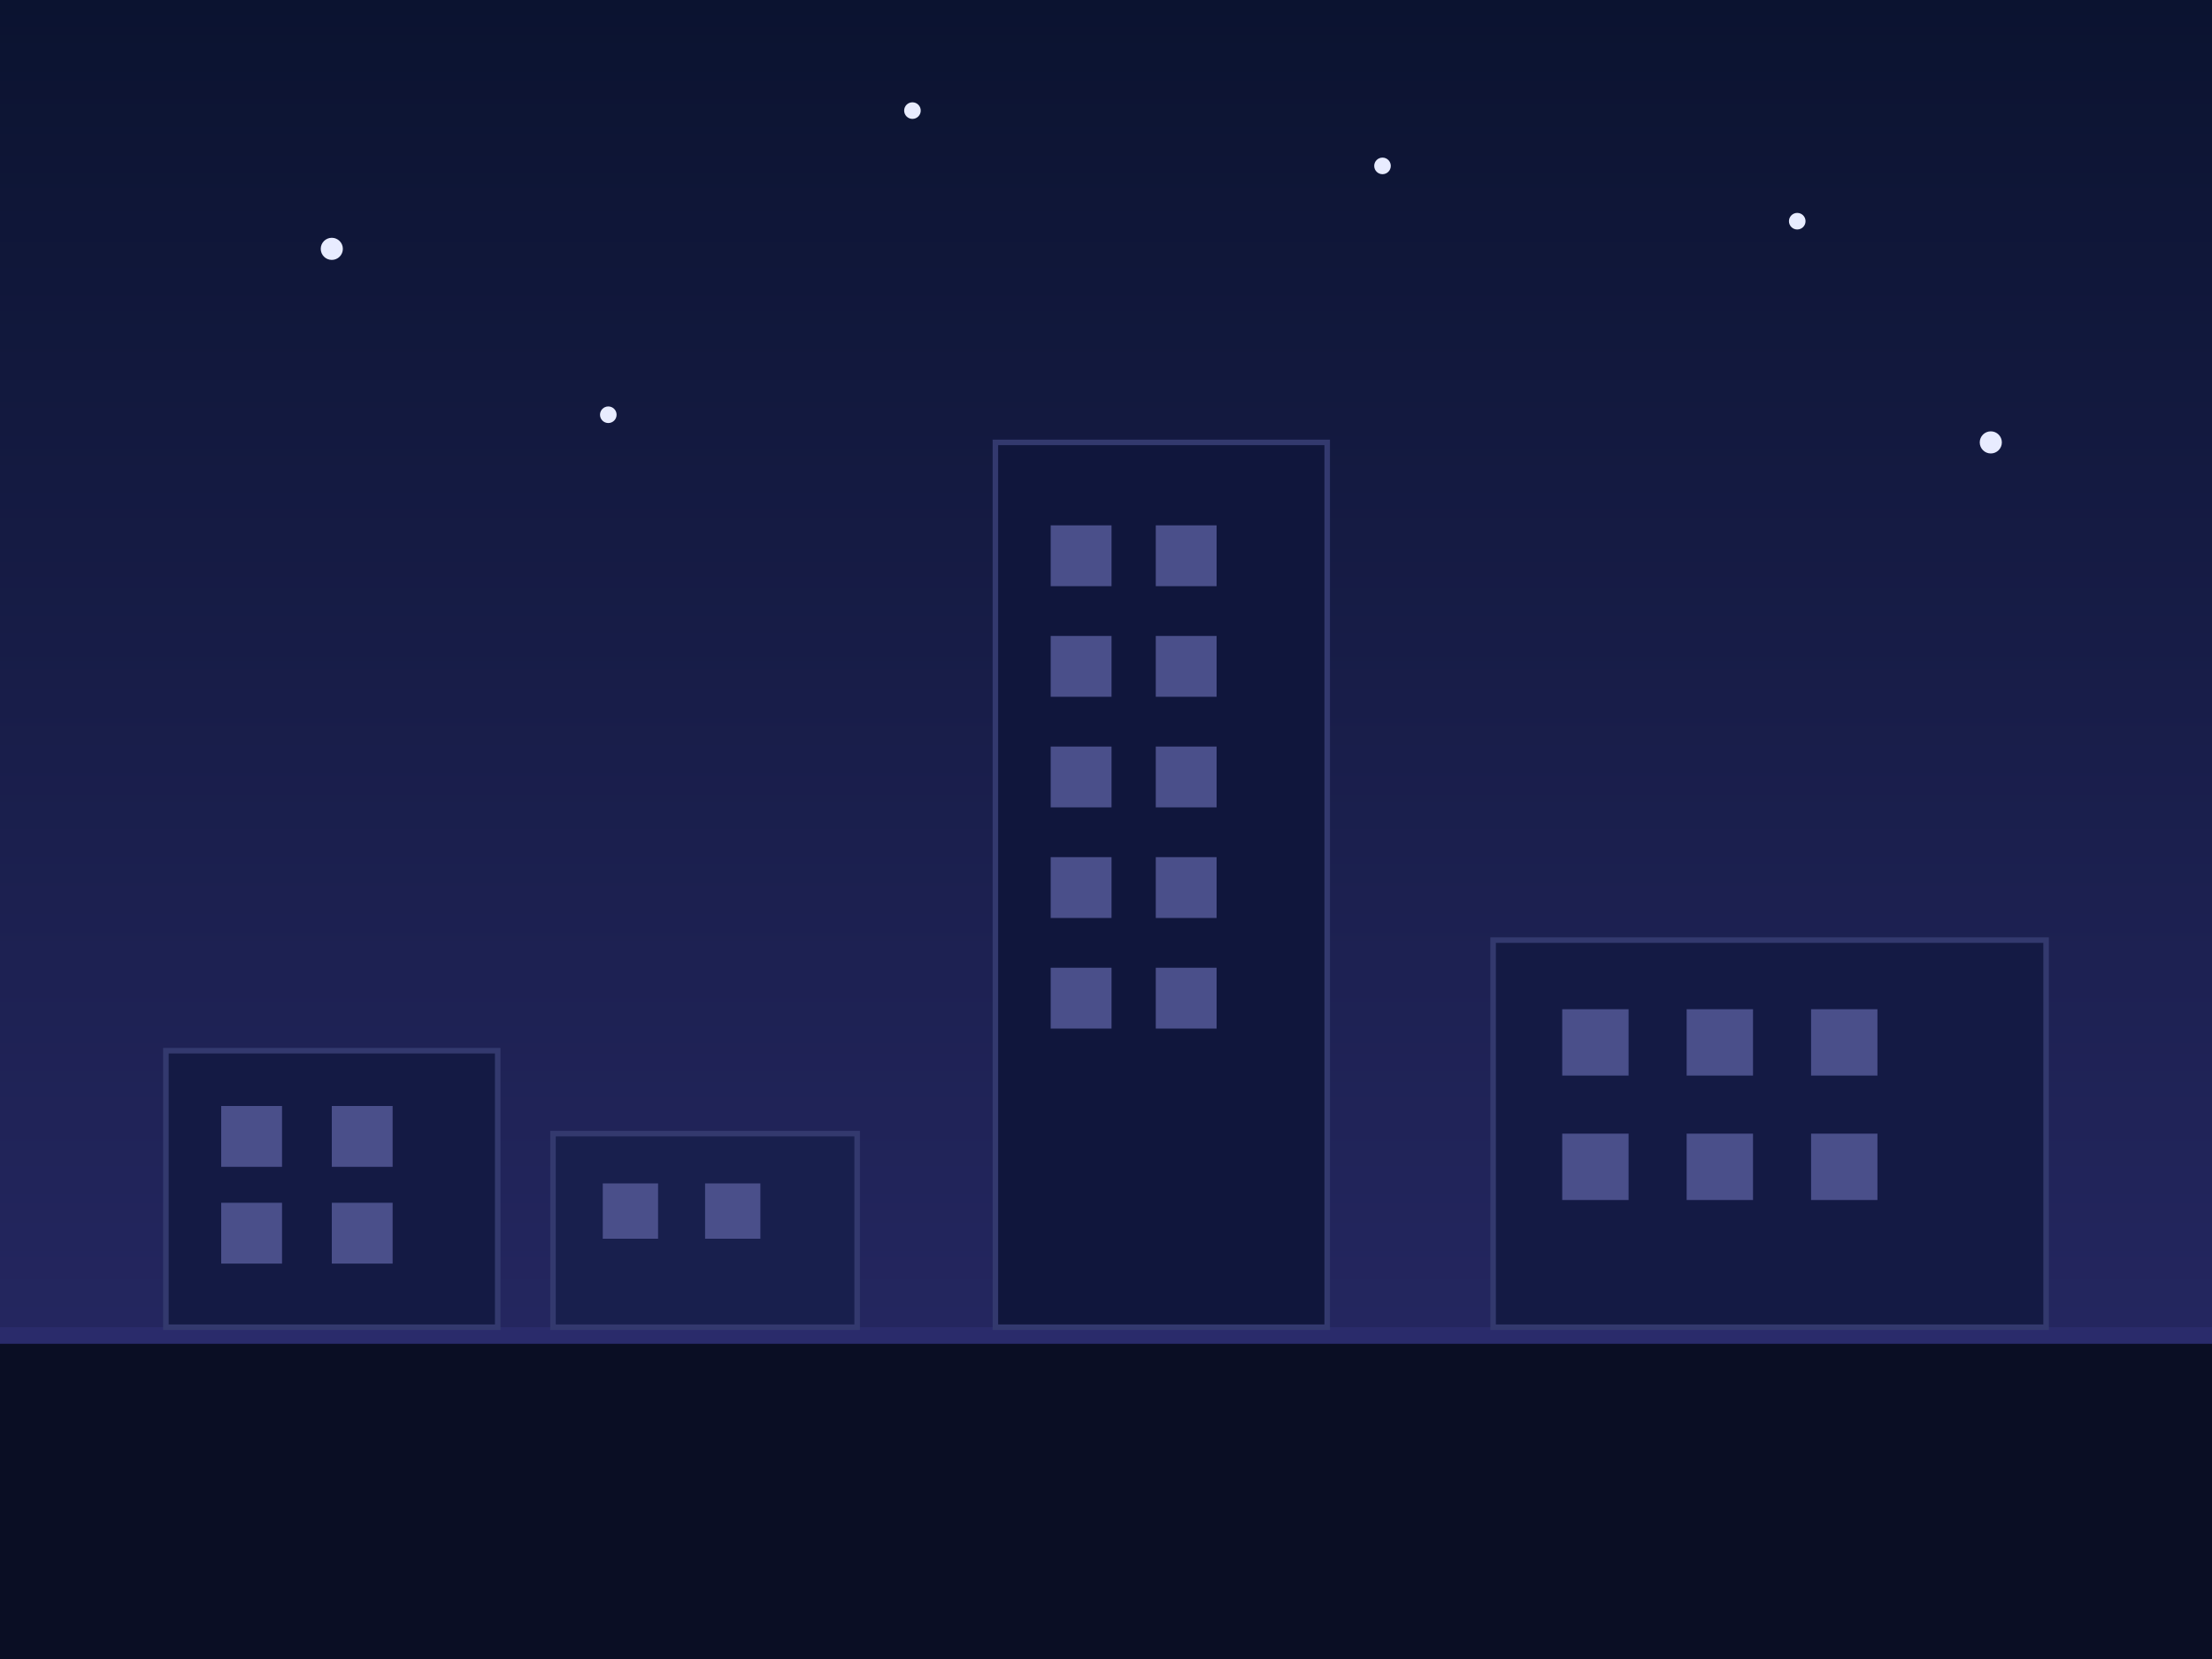
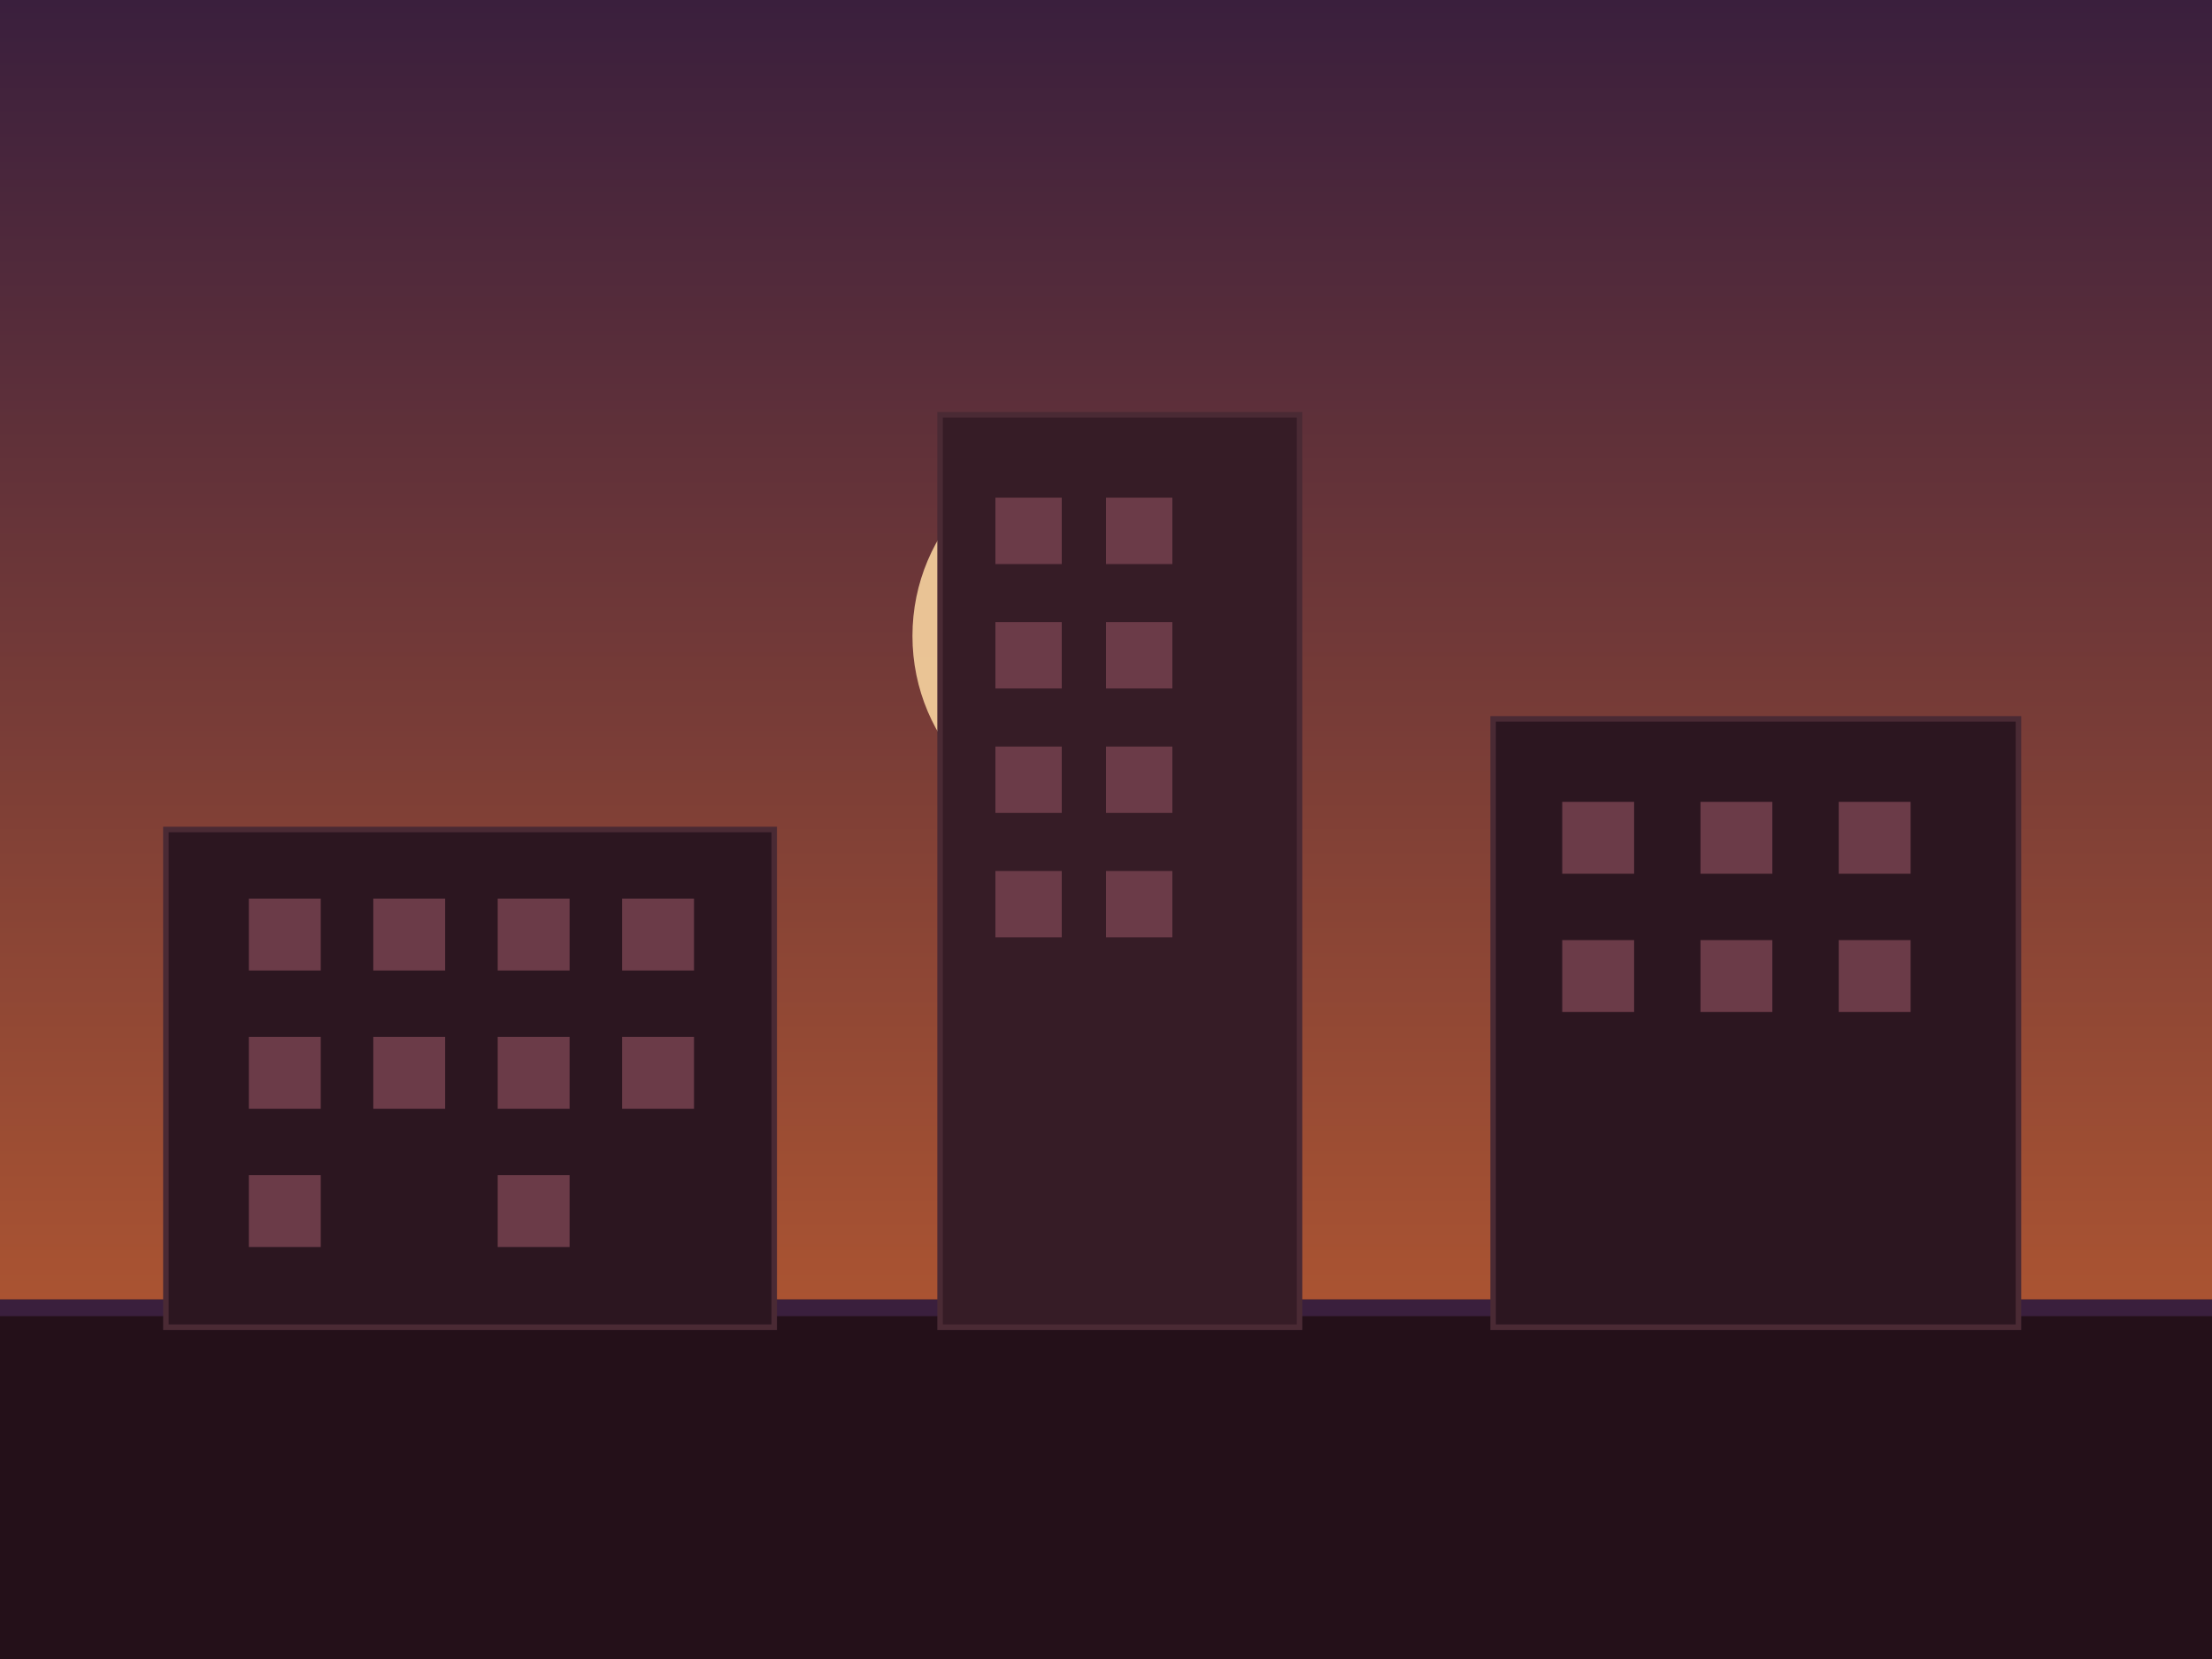
<svg xmlns="http://www.w3.org/2000/svg" viewBox="0 0 800 600">
  <defs>
-     <linearGradient id="sky3" x1="0" y1="0" x2="0" y2="1">
-       <stop offset="0" stop-color="#0b1330" />
-       <stop offset="1" stop-color="#2a2b6b" />
+     <linearGradient id="sky2" x1="0" y1="0" x2="0" y2="1">
+       <stop offset="0" stop-color="#3a1f3d" />
+       <stop offset="1" stop-color="#c9622f" />
    </linearGradient>
  </defs>
-   <rect width="800" height="600" fill="url(#sky3)" />
-   <circle cx="120" cy="90" r="4" fill="#e8ecff" />
-   <circle cx="220" cy="150" r="3" fill="#e8ecff" />
-   <circle cx="650" cy="80" r="3" fill="#e8ecff" />
-   <circle cx="720" cy="160" r="4" fill="#e8ecff" />
-   <circle cx="500" cy="60" r="3" fill="#e8ecff" />
-   <circle cx="330" cy="40" r="3" fill="#e8ecff" />
-   <rect x="0" y="480" width="800" height="120" fill="#0a0e24" />
-   <rect x="0" y="480" width="800" height="6" fill="#2a2b6b" />
-   <rect x="60" y="380" width="120" height="100" fill="#141a44" stroke="#33396e" stroke-width="2" />
-   <rect x="80" y="400" width="22" height="22" fill="#4a4f8a" />
-   <rect x="120" y="400" width="22" height="22" fill="#4a4f8a" />
-   <rect x="80" y="435" width="22" height="22" fill="#4a4f8a" />
-   <rect x="120" y="435" width="22" height="22" fill="#4a4f8a" />
-   <rect x="200" y="410" width="110" height="70" fill="#181f4d" stroke="#33396e" stroke-width="2" />
-   <rect x="218" y="428" width="20" height="20" fill="#4a4f8a" />
-   <rect x="255" y="428" width="20" height="20" fill="#4a4f8a" />
-   <rect x="360" y="160" width="120" height="320" fill="#10163c" stroke="#33396e" stroke-width="2" />
-   <rect x="380" y="190" width="22" height="22" fill="#4a4f8a" />
-   <rect x="418" y="190" width="22" height="22" fill="#4a4f8a" />
-   <rect x="380" y="230" width="22" height="22" fill="#4a4f8a" />
-   <rect x="418" y="230" width="22" height="22" fill="#4a4f8a" />
-   <rect x="380" y="270" width="22" height="22" fill="#4a4f8a" />
-   <rect x="418" y="270" width="22" height="22" fill="#4a4f8a" />
-   <rect x="380" y="310" width="22" height="22" fill="#4a4f8a" />
-   <rect x="418" y="310" width="22" height="22" fill="#4a4f8a" />
-   <rect x="380" y="350" width="22" height="22" fill="#4a4f8a" />
-   <rect x="418" y="350" width="22" height="22" fill="#4a4f8a" />
-   <rect x="540" y="340" width="200" height="140" fill="#141a44" stroke="#33396e" stroke-width="2" />
-   <rect x="565" y="365" width="24" height="24" fill="#4a4f8a" />
-   <rect x="610" y="365" width="24" height="24" fill="#4a4f8a" />
-   <rect x="655" y="365" width="24" height="24" fill="#4a4f8a" />
-   <rect x="565" y="410" width="24" height="24" fill="#4a4f8a" />
-   <rect x="610" y="410" width="24" height="24" fill="#4a4f8a" />
-   <rect x="655" y="410" width="24" height="24" fill="#4a4f8a" />
+   <rect width="800" height="600" fill="url(#sky2)" />
+   <circle cx="400" cy="230" r="70" fill="#ffdca6" opacity="0.85" />
+   <rect x="0" y="470" width="800" height="130" fill="#241019" />
+   <rect x="0" y="470" width="800" height="6" fill="#3a1f3d" />
+   <rect x="60" y="300" width="220" height="180" fill="#2c1620" stroke="#4a2a34" stroke-width="2" />
+   <rect x="90" y="325" width="26" height="26" fill="#6b3b48" />
+   <rect x="135" y="325" width="26" height="26" fill="#6b3b48" />
+   <rect x="180" y="325" width="26" height="26" fill="#6b3b48" />
+   <rect x="225" y="325" width="26" height="26" fill="#6b3b48" />
+   <rect x="90" y="375" width="26" height="26" fill="#6b3b48" />
+   <rect x="135" y="375" width="26" height="26" fill="#6b3b48" />
+   <rect x="180" y="375" width="26" height="26" fill="#6b3b48" />
+   <rect x="225" y="375" width="26" height="26" fill="#6b3b48" />
+   <rect x="90" y="425" width="26" height="26" fill="#6b3b48" />
+   <rect x="180" y="425" width="26" height="26" fill="#6b3b48" />
+   <rect x="340" y="150" width="130" height="330" fill="#361c26" stroke="#4a2a34" stroke-width="2" />
+   <rect x="360" y="180" width="24" height="24" fill="#6b3b48" />
+   <rect x="400" y="180" width="24" height="24" fill="#6b3b48" />
+   <rect x="360" y="225" width="24" height="24" fill="#6b3b48" />
+   <rect x="400" y="225" width="24" height="24" fill="#6b3b48" />
+   <rect x="360" y="270" width="24" height="24" fill="#6b3b48" />
+   <rect x="400" y="270" width="24" height="24" fill="#6b3b48" />
+   <rect x="360" y="315" width="24" height="24" fill="#6b3b48" />
+   <rect x="400" y="315" width="24" height="24" fill="#6b3b48" />
+   <rect x="540" y="260" width="190" height="220" fill="#2c1620" stroke="#4a2a34" stroke-width="2" />
+   <rect x="565" y="290" width="26" height="26" fill="#6b3b48" />
+   <rect x="615" y="290" width="26" height="26" fill="#6b3b48" />
+   <rect x="665" y="290" width="26" height="26" fill="#6b3b48" />
+   <rect x="565" y="340" width="26" height="26" fill="#6b3b48" />
+   <rect x="615" y="340" width="26" height="26" fill="#6b3b48" />
+   <rect x="665" y="340" width="26" height="26" fill="#6b3b48" />
</svg>
